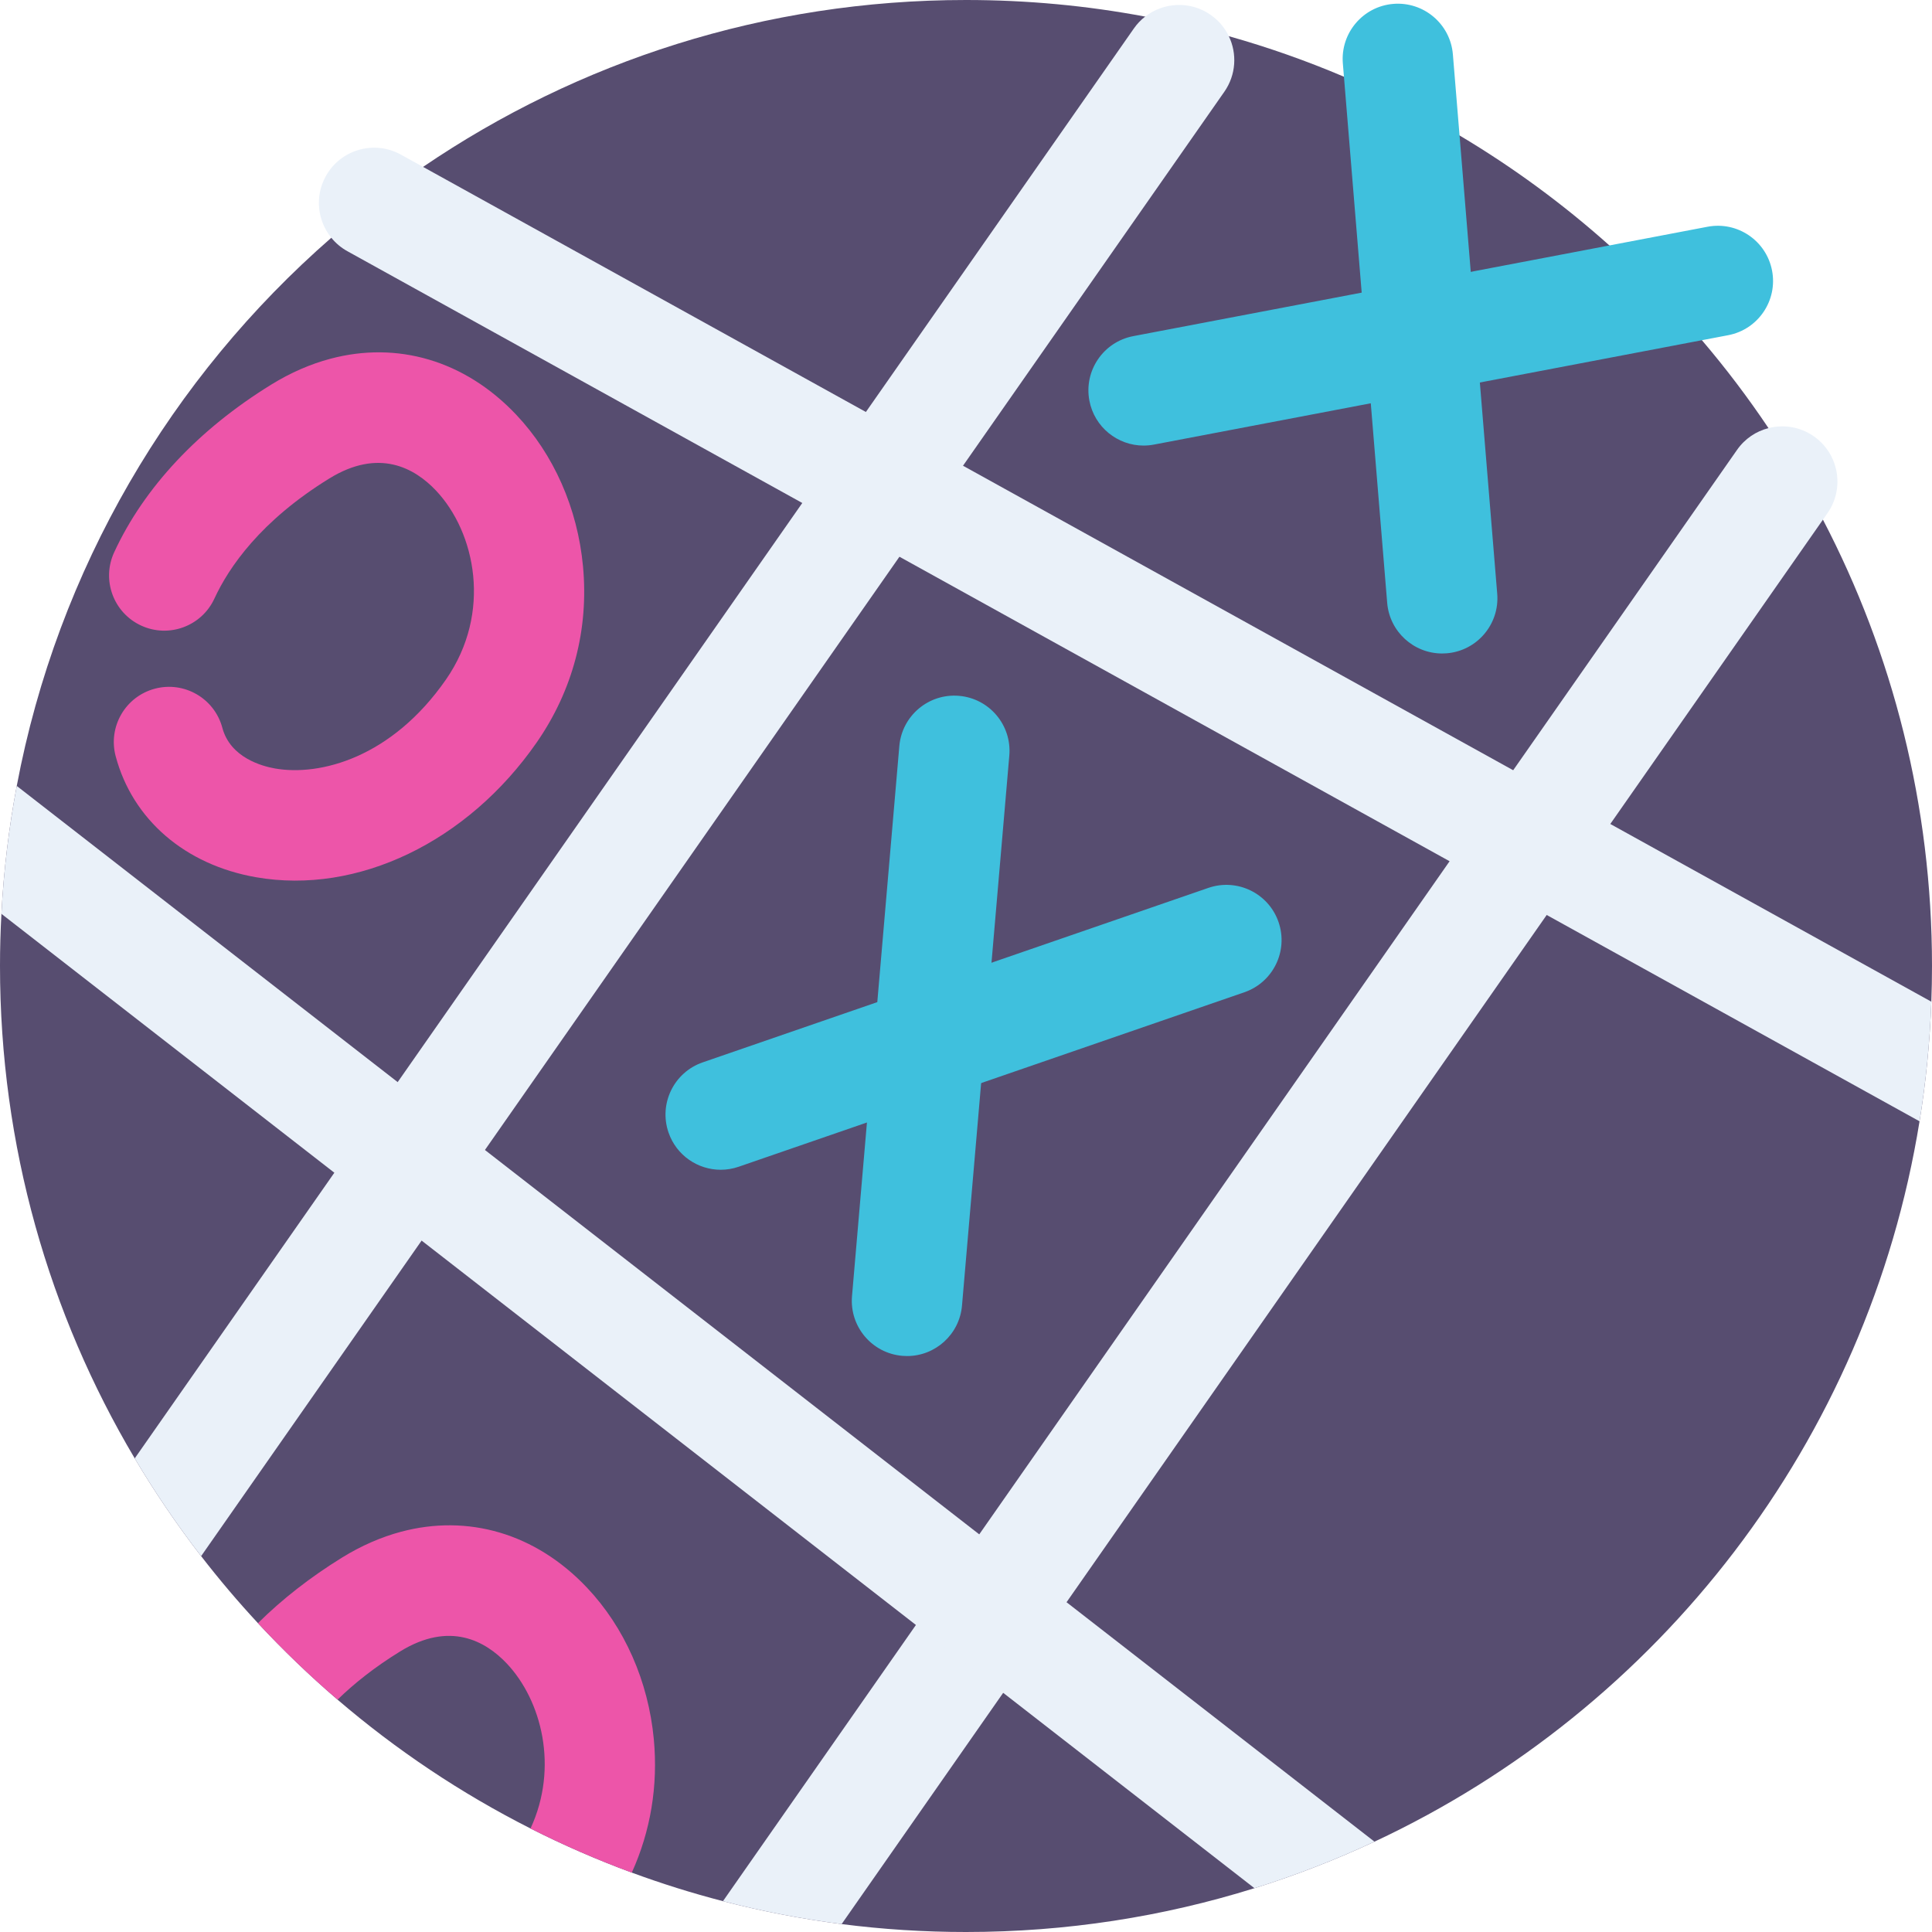
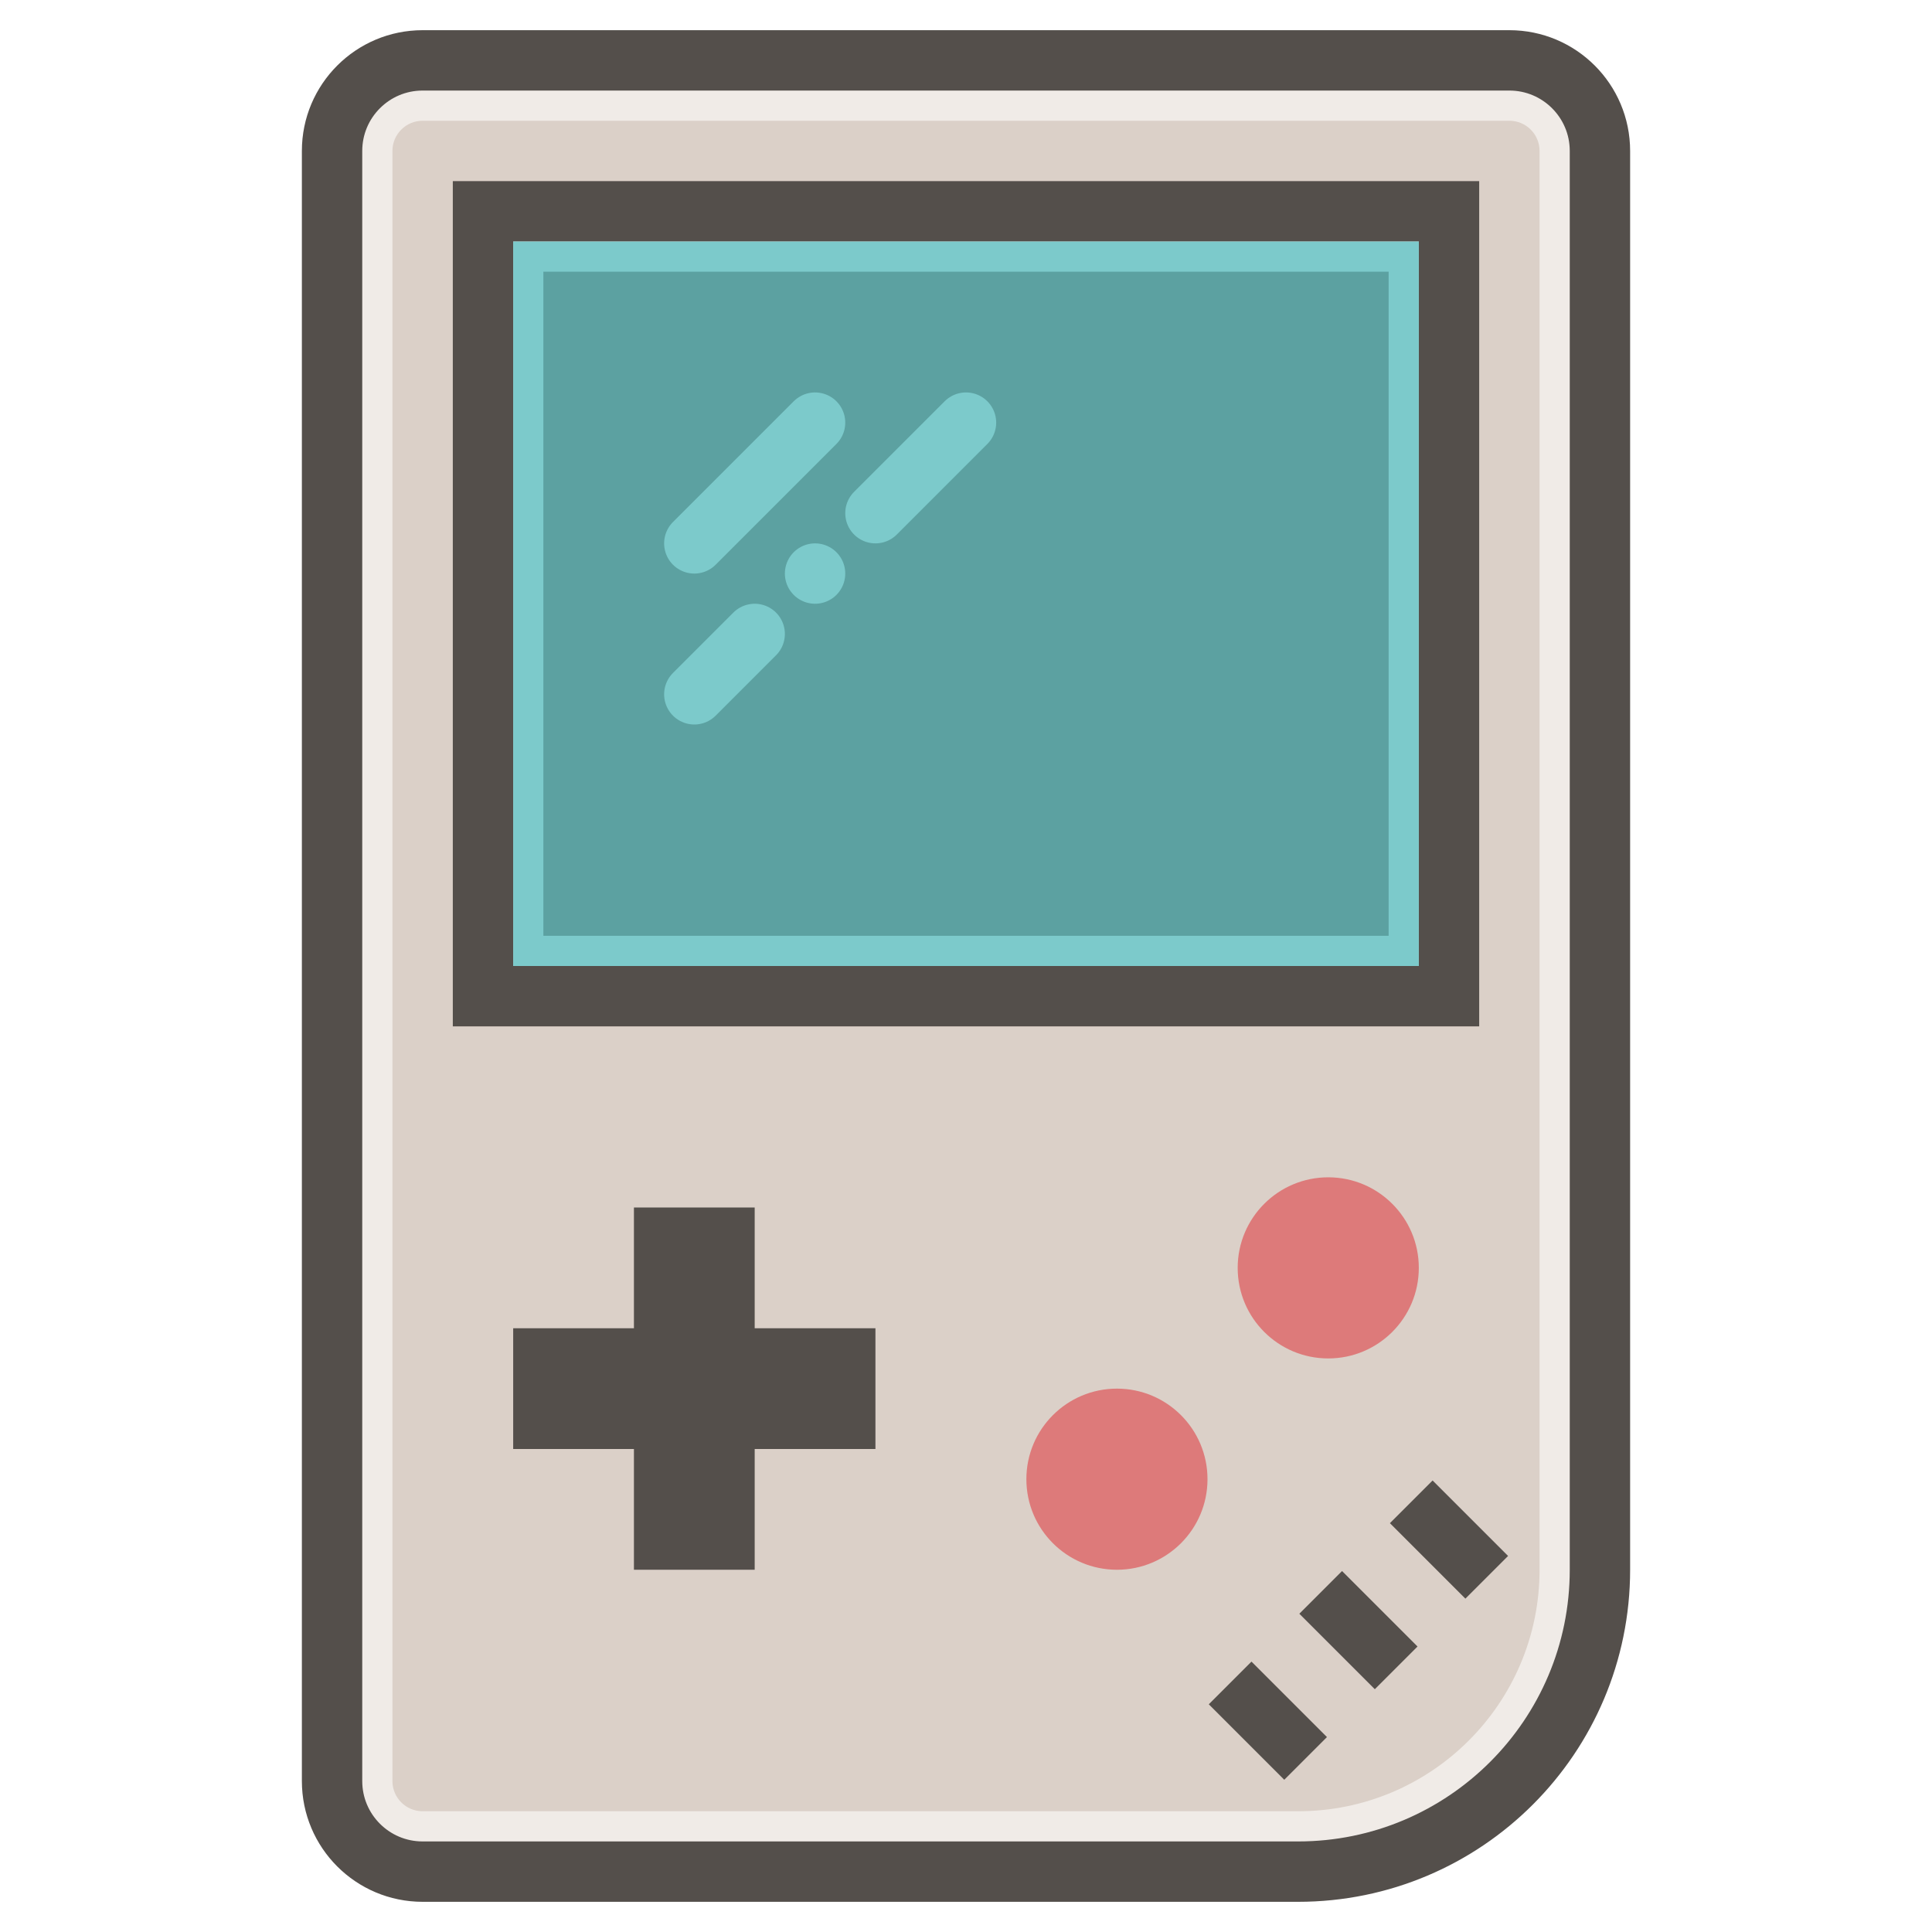
- <svg xmlns="http://www.w3.org/2000/svg" version="1.1" id="Capa_1" x="0px" y="0px" viewBox="0 0 512 512" style="enable-background:new 0 0 512 512;" xml:space="preserve">
-   <path style="fill:#574D70;" d="M512,256c0,3.166-0.063,6.322-0.178,9.456c-0.387,10.752-1.442,21.337-3.124,31.702  C495,381.983,439.62,452.838,364.251,488.061c-10.25,4.786-20.877,8.913-31.807,12.33C308.308,507.935,282.624,512,256,512  c-11.17,0-22.162-0.711-32.956-2.1c-10.7-1.379-21.201-3.417-31.451-6.071c-8.223-2.132-16.28-4.66-24.158-7.565  c-9.206-3.396-18.171-7.304-26.843-11.692c-18.442-9.331-35.6-20.825-51.137-34.147c-7.408-6.353-14.451-13.124-21.096-20.271  c-5.277-5.684-10.303-11.609-15.057-17.763c-6.374-8.255-12.246-16.896-17.596-25.903C13.019,348.275,0,303.658,0,256  c0-4.639,0.125-9.247,0.376-13.824c0.606-11.515,1.975-22.831,4.065-33.896C15.287,150.737,45.39,99.997,87.803,63.007  c7.711-6.729,15.83-12.999,24.315-18.777C153.119,16.311,202.648,0,256,0c16.227,0,32.099,1.505,47.48,4.399  c7.513,1.4,14.9,3.135,22.162,5.193h0.01c10.459,2.947,20.637,6.541,30.511,10.742c10.595,4.514,20.825,9.718,30.626,15.559  c14.179,8.443,27.481,18.213,39.717,29.153c8.735,7.805,16.927,16.196,24.524,25.119c6.311,7.408,12.204,15.182,17.638,23.291  c5.245,7.795,10.062,15.893,14.43,24.263C501.561,173.098,512,213.337,512,256z" />
-   <g>
-     <path style="fill:#EAF1F9;" d="M324.462,24.315l-69.256,99.109l-16.844,24.116l-109.85,157.215l-16.781,24.012L53.3,412.39   c-6.374-8.255-12.246-16.896-17.596-25.903l52.903-75.703l16.781-24.012l107.227-153.475l16.854-24.116L300.481,7.555   c0.857-1.233,1.87-2.288,2.999-3.156c4.932-3.845,11.985-4.221,17.377-0.449c2.132,1.494,3.751,3.448,4.786,5.642h0.01   C327.868,14.2,327.596,19.822,324.462,24.315z" />
-     <path style="fill:#EAF1F9;" d="M484.3,135.993l-1.202,1.724l-56.351,80.645l-16.854,24.116L282.645,424.605l-16.792,24.012   L223.044,509.9c-10.7-1.379-21.201-3.417-31.451-6.071l51.137-73.195l16.781-24.012l124.646-178.385l16.854-24.116l59.308-84.877   c2.079-2.988,5.078-4.963,8.349-5.789c3.992-1.024,8.38-0.366,12.016,2.173C487.309,120.257,488.929,129.379,484.3,135.993z" />
-     <path style="fill:#EAF1F9;" d="M511.822,265.456c-0.387,10.752-1.442,21.337-3.124,31.702l-98.806-54.68l-25.736-14.242   L238.362,147.54l-25.746-14.242L92.056,66.57c-1.682-0.93-3.114-2.152-4.253-3.563c-3.668-4.493-4.441-10.94-1.463-16.321   c3.918-7.064,12.821-9.624,19.884-5.716l5.893,3.26l117.352,64.951l25.736,14.242l145.805,80.697l25.736,14.242L511.822,265.456z" />
-     <path style="fill:#EAF1F9;" d="M364.251,488.061c-10.25,4.786-20.877,8.913-31.807,12.33l-66.591-51.775l-23.124-17.983   L111.731,328.767l-23.124-17.983L0.376,242.176c0.606-11.515,1.975-22.831,4.065-33.896l100.948,78.493l23.124,17.983   l130.999,101.867l23.134,17.983L364.251,488.061z" />
+ <svg xmlns="http://www.w3.org/2000/svg" id="icons" viewBox="0 0 64 64">
+   <g id="gameboy">
+     <path d="M43,62H14a3,3,0,0,1-3-3V5a3,3,0,0,1,3-3H50a3,3,0,0,1,3,3V52A10,10,0,0,1,43,62Z" fill="#f0ebe7" />
+     <path d="M14,60a1,1,0,0,1-1-1V5a1,1,0,0,1,1-1H50a1,1,0,0,1,1,1V52a8,8,0,0,1-8,8Z" fill="#dbd0c8" />
+     <path d="M43,62H14a3,3,0,0,1-3-3V5a3,3,0,0,1,3-3H50a3,3,0,0,1,3,3V52A10,10,0,0,1,43,62Z" fill="none" stroke="#544f4b" stroke-miterlimit="10" stroke-width="2" />
+     <rect x="16" y="7" width="32" height="26" fill="none" stroke="#544f4b" stroke-miterlimit="10" stroke-width="2" />
+     <circle cx="44" cy="42" r="3" fill="#dd7a7a" />
+     <circle cx="37" cy="49" r="3" fill="#dd7a7a" />
+     <line x1="40.75" y1="55.75" x2="43.25" y2="58.25" fill="none" stroke="#544f4b" stroke-miterlimit="10" stroke-width="2" />
+     <line x1="43.75" y1="52.75" x2="46.25" y2="55.25" fill="none" stroke="#544f4b" stroke-miterlimit="10" stroke-width="2" />
+     <line x1="46.75" y1="49.75" x2="49.25" y2="52.25" fill="none" stroke="#544f4b" stroke-miterlimit="10" stroke-width="2" />
+     <rect x="17" y="8" width="30" height="24" fill="#7ccacb" />
+     <rect x="18" y="9" width="28" height="22" fill="#5ca1a1" />
+     <line x1="23" y1="18" x2="27" y2="14" fill="none" stroke="#7ccacb" stroke-linecap="round" stroke-miterlimit="10" stroke-width="2" />
+     <line x1="23" y1="23" x2="25" y2="21" fill="none" stroke="#7ccacb" stroke-linecap="round" stroke-miterlimit="10" stroke-width="2" />
+     <line x1="27" y1="19" x2="27" y2="19" fill="none" stroke="#7ccacb" stroke-linecap="round" stroke-miterlimit="10" stroke-width="2" />
+     <line x1="29" y1="17" x2="32" y2="14" fill="none" stroke="#7ccacb" stroke-linecap="round" stroke-miterlimit="10" stroke-width="2" />
+     <polygon points="29 44 25 44 25 40 21 40 21 44 17 44 17 48 21 48 21 52 25 52 25 48 29 48 29 44" fill="#544f4b" />
  </g>
-   <g>
-     <path style="fill:#3FC0DD;" d="M240.383,359.365c-0.419,0-0.844-0.019-1.271-0.055c-8.049-0.693-14.013-7.778-13.32-15.828   l12.538-145.756c0.692-8.05,7.776-14.014,15.828-13.321c8.049,0.693,14.013,7.778,13.32,15.828L254.94,345.989   C254.285,353.612,247.895,359.365,240.383,359.365z" />
-     <path style="fill:#3FC0DD;" d="M190.996,309.999c-6.068,0-11.737-3.803-13.827-9.862c-2.634-7.637,1.42-15.965,9.057-18.6   l134.002-46.235c7.636-2.634,15.965,1.419,18.6,9.057c2.634,7.637-1.42,15.965-9.057,18.6l-134.003,46.236   C194.189,309.74,192.579,309.999,190.996,309.999z" />
-   </g>
-   <g>
-     <path style="fill:#ED55A9;" d="M87.504,95.086c17.718-4.732,35.622,0.376,49.262,14.779c9.99,10.55,16.288,24.822,17.733,40.183   c1.573,16.733-2.675,32.892-12.285,46.733c-18.316,26.377-47.499,40.387-74.346,35.698c-18.818-3.288-32.727-15.271-37.21-32.055   c-2.085-7.805,2.553-15.823,10.358-17.907s15.823,2.553,17.907,10.358c2.11,7.897,10.479,10.173,13.98,10.784   c11.896,2.079,30.89-2.845,45.278-23.565c12.308-17.726,7.816-39.049-2.659-50.112c-5.617-5.932-15.08-11.298-28.256-3.174   c-18.202,11.221-26.605,23.501-30.449,31.826c-3.387,7.335-12.078,10.536-19.413,7.149c-7.335-3.387-10.537-12.078-7.149-19.413   c7.932-17.179,22.337-32.555,41.659-44.467C77.015,98.756,82.251,96.489,87.504,95.086z" />
-     <path style="fill:#ED55A9;" d="M167.434,496.264c-9.206-3.396-18.171-7.304-26.843-11.692c7.523-16.217,2.936-33.97-6.301-43.739   c-5.622-5.935-15.088-11.295-28.264-3.177c-6.802,4.19-12.236,8.537-16.572,12.769c-7.408-6.353-14.451-13.124-21.096-20.271   c6.416-6.363,13.908-12.204,22.319-17.398c5.099-3.145,10.334-5.413,15.59-6.823c17.721-4.723,35.621,0.376,49.267,14.785   c9.989,10.553,16.28,24.816,17.732,40.176C174.425,473.234,172.419,485.251,167.434,496.264z" />
-   </g>
-   <g>
-     <path style="fill:#3FC0DD;" d="M382.182,173.182c-7.537,0-13.935-5.787-14.564-13.431L355.869,16.807   c-0.661-8.052,5.33-15.117,13.382-15.778c8.035-0.653,15.116,5.329,15.778,13.381l11.749,142.944   c0.661,8.052-5.33,15.117-13.382,15.778C382.989,173.166,382.584,173.182,382.182,173.182z" />
-     <path style="fill:#3FC0DD;" d="M303.054,118.08c-6.885,0-13.018-4.882-14.354-11.894c-1.511-7.937,3.697-15.596,11.634-17.108   L452.51,60.092c7.932-1.512,15.596,3.698,17.107,11.633c1.511,7.936-3.697,15.596-11.634,17.108L305.806,117.82   C304.883,117.995,303.961,118.08,303.054,118.08z" />
-   </g>
-   <g>
- </g>
-   <g>
- </g>
-   <g>
- </g>
-   <g>
- </g>
-   <g>
- </g>
-   <g>
- </g>
-   <g>
- </g>
-   <g>
- </g>
-   <g>
- </g>
-   <g>
- </g>
-   <g>
- </g>
-   <g>
- </g>
-   <g>
- </g>
-   <g>
- </g>
-   <g>
- </g>
</svg>
